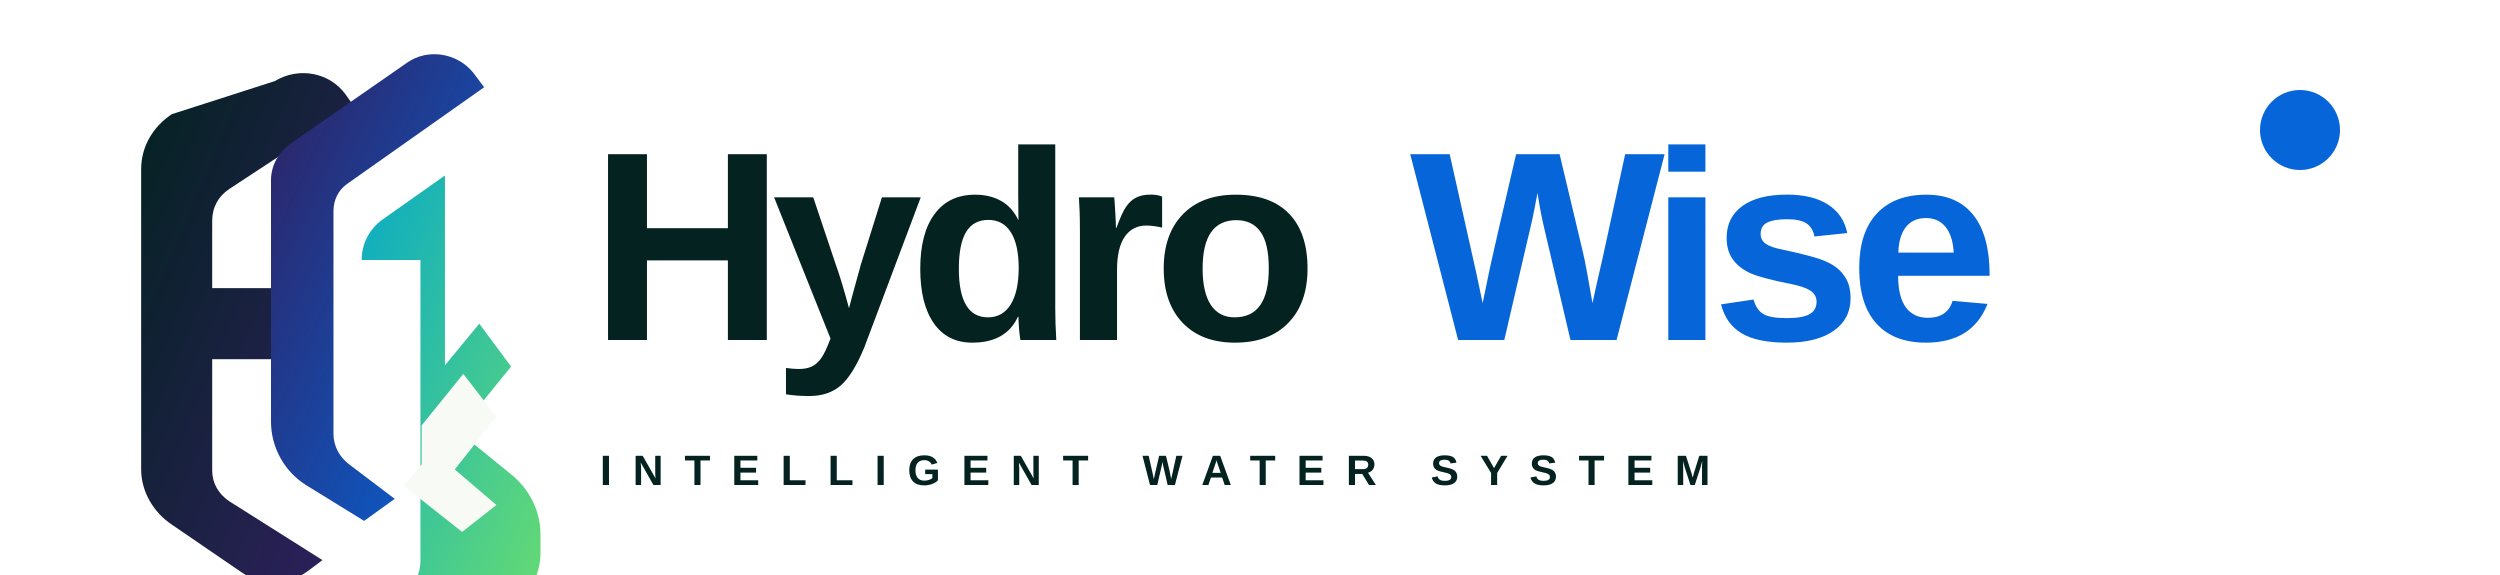
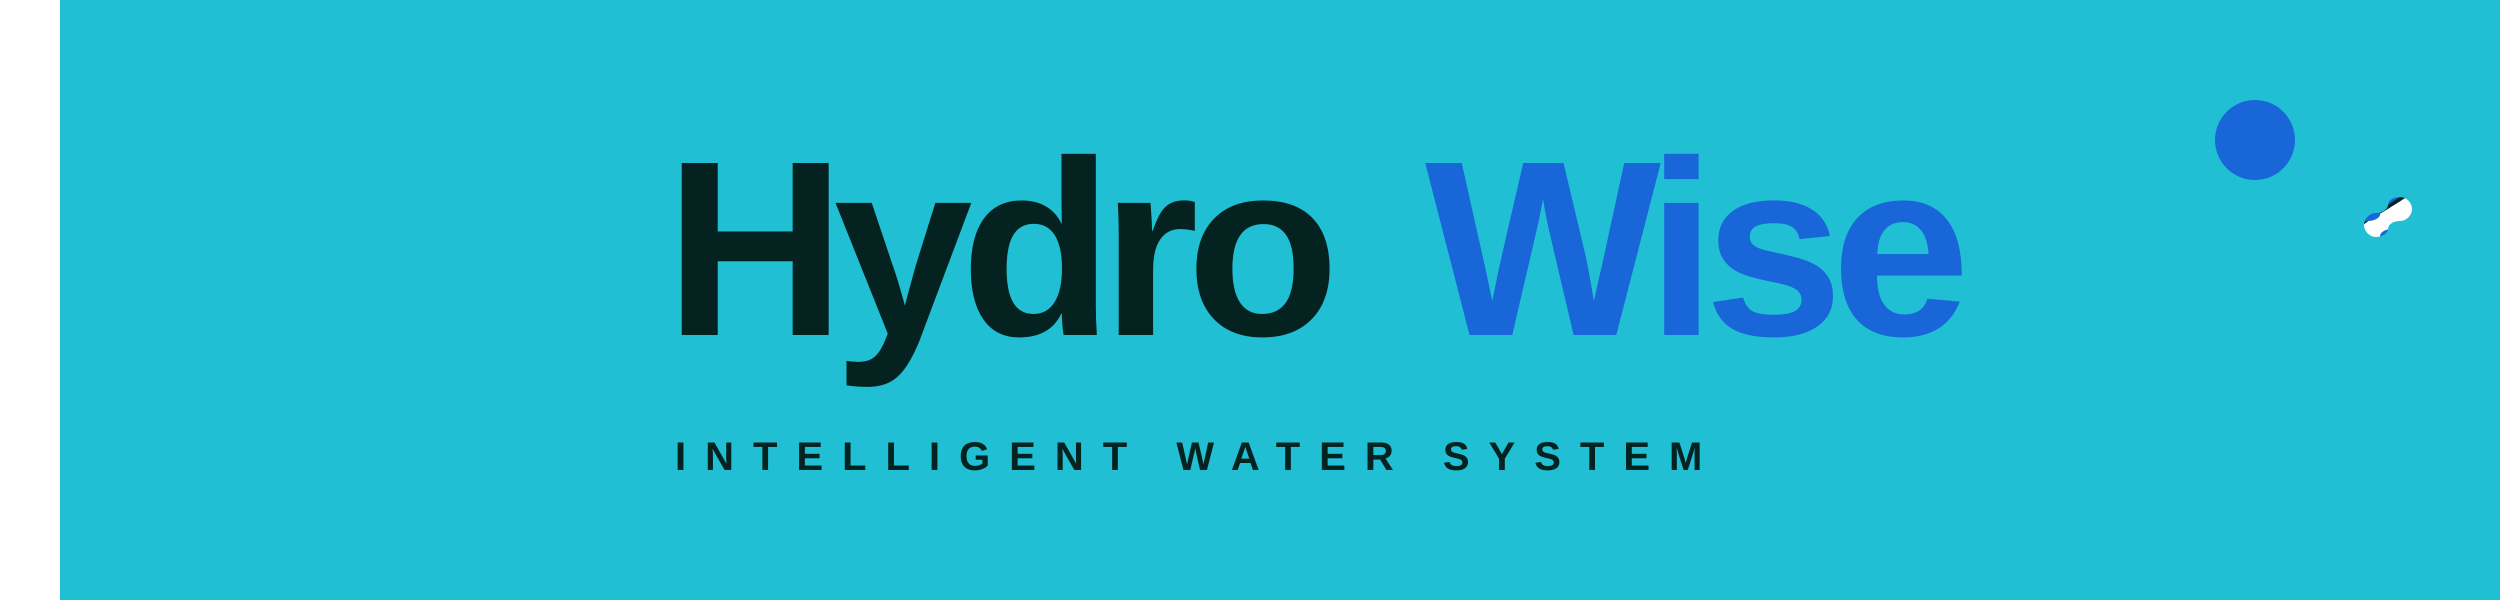
- <svg xmlns="http://www.w3.org/2000/svg" viewBox="0 0 500 115" role="img" aria-labelledby="title">
-   <defs>
-     <linearGradient id="navy" x1="0" y1="0" x2="1" y2="1">
-       <stop stop-color="#032220" />
-       <stop offset="1" stop-color="#302060" />
-     </linearGradient>
-     <linearGradient id="blue" x1="0" y1="0" x2="1" y2="1">
-       <stop stop-color="#302060" />
-       <stop offset="1" stop-color="#0665d9" />
-     </linearGradient>
-     <linearGradient id="cyan" x1="0" y1="0" x2="1" y2="1">
-       <stop stop-color="#06a9c7" />
-       <stop offset="1" stop-color="#6cde6e" />
-     </linearGradient>
-   </defs>
-   <g transform="translate(15 15) scale(.245)">
-     <path fill="url(#navy)" d="M54 77c0-19 10-35 25-45L163 5c20-12 45-7 58 11l7 10-102 67c-9 6-14 15-14 26v55h73v58h-73v91c0 10 5 19 14 25l76 48-12 9c-16 12-38 12-54 1l-57-39c-15-10-25-27-25-45V77Z" />
-     <path fill="url(#blue)" d="M160 86c0-12 6-23 16-30l95-66c17-12 41-8 54 8l9 12-112 79c-7 5-11 13-11 22v182c0 10 5 19 13 25l37 28-25 18-47-29c-18-11-29-31-29-52V86Z" />
-     <path fill="url(#cyan)" d="M234 151c0-13 6-25 17-33l51-36v155l28-34 26 35-43 53 43 35c15 12 24 30 24 49v15c0 19-10 36-26 46l-60 37c-15 9-33 9-48 0l-23-14 46-36c8-6 13-16 13-26V151Z" />
-     <path fill="#f8fbf5" d="m283 286 34-42 27 35-34 43 34 29-28 22-48-38 15-17Z" />
+ <svg xmlns="http://www.w3.org/2000/svg" viewBox="0 0 500 120" role="img" aria-labelledby="title">
+   <g transform="translate(12 13) scale(.16) translate(0 755) scale(1 -1)">
+     <path fill="#032220" d="M0 3775 l0 -3775 3350 0 3350 0 0 3775 0 3775 -3350 0 -3350 0 0 -3775z m3724 3285 c84 -23 231 -87 281 -124 17 -12 52 -35 78 -50 71 -41 64 -58 -58 -131 -55 -33 -127 -78 -160 -100 -33 -22 -69 -45 -80 -52 -11 -7 -54 -33 -95 -58 -41 -26 -115 -73 -165 -105 -49 -32 -126 -81 -170 -108 -44 -27 -174 -109 -290 -182 -115 -73 -254 -161 -308 -194 -54 -34 -126 -79 -161 -101 -268 -169 -482 -304 -516 -325 -22 -14 -116 -72 -208 -129 -182 -114 -268 -189 -305 -268 -22 -48 -22 -49 -22 -663 l0 -615 413 -3 c407 -2 414 -2 419 18 3 11 10 20 17 20 8 0 10 -72 7 -264 -2 -176 0 -270 8 -282 7 -14 9 7 4 79 -6 94 -5 97 15 97 20 0 21 -6 24 -97 3 -84 6 -98 20 -101 13 -2 16 1 12 12 -12 32 7 163 26 182 37 37 49 44 75 44 22 0 25 -4 25 -34 0 -19 -4 -38 -10 -41 -5 -3 -10 -32 -10 -65 0 -62 7 -70 56 -70 21 0 24 4 24 40 0 40 0 40 40 40 36 0 40 3 40 25 0 22 4 25 43 27 42 1 42 1 0 5 -38 4 -43 7 -43 29 0 22 4 24 50 24 38 0 50 -4 50 -15 0 -10 11 -15 35 -15 34 0 35 -1 36 -42 1 -41 1 -42 11 -15 20 54 47 29 49 -46 1 -23 4 -33 6 -22 3 11 9 22 13 25 12 7 27 264 29 498 1 61 4 82 14 82 18 0 25 -199 27 -807 1 -473 1 -473 31 -545 45 -109 70 -147 159 -235 67 -67 374 -295 469 -348 25 -14 105 -68 111 -76 3 -3 25 -19 50 -36 25 -17 78 -61 117 -98 220 -203 301 -427 263 -725 -20 -151 -98 -344 -204 -500 -103 -152 -181 -215 -339 -277 -87 -34 -99 -36 -239 -41 -179 -5 -262 10 -393 73 -114 55 -235 134 -235 155 0 9 15 24 33 35 174 101 379 310 459 470 70 139 82 289 33 410 -60 150 -162 245 -540 506 -314 216 -388 296 -444 484 -19 64 -21 99 -23 440 l-3 370 -418 3 -418 2 3 -457 c3 -458 3 -458 31 -513 15 -30 44 -74 65 -97 22 -25 253 -185 594 -412 481 -320 564 -379 607 -430 110 -133 105 -274 -17 -427 -42 -53 -201 -180 -238 -190 -15 -4 -94 44 -295 178 -151 101 -367 245 -481 320 -376 248 -882 591 -927 627 -74 60 -160 171 -206 266 -86 176 -80 51 -80 1630 0 1337 1 1403 19 1475 37 149 101 263 217 384 82 87 83 88 559 386 107 67 211 132 230 145 19 12 170 107 335 209 165 103 361 226 435 273 74 47 180 113 235 148 55 34 158 99 229 143 165 104 259 140 456 176 14 2 95 3 180 1 120 -2 173 -8 234 -25z m-664 -2900 c0 -91 -3 -110 -15 -110 -12 0 -15 19 -15 110 0 91 3 110 15 110 12 0 15 -19 15 -110z m603 -1367 c3 -5 8 -23 12 -40 5 -26 3 -33 -8 -33 -13 0 -37 47 -37 71 0 11 27 12 33 2z m67 -148 c0 -8 6 -15 13 -15 18 0 67 -48 67 -65 0 -8 -7 -15 -15 -15 -19 0 -65 47 -65 66 0 8 -7 14 -15 14 -8 0 -15 7 -15 15 0 8 7 15 15 15 8 0 15 -7 15 -15z m120 -105 c0 -5 7 -10 15 -10 8 0 15 -7 15 -15 0 -8 -7 -15 -15 -15 -8 0 -15 5 -15 10 0 6 -7 10 -15 10 -8 0 -15 7 -15 15 0 8 7 15 15 15 8 0 15 -4 15 -10z m956 -24 c17 -17 18 -36 3 -36 -14 0 -39 25 -39 39 0 15 19 14 36 -3z m-852 -42 c17 -7 22 -34 7 -34 -21 0 -41 13 -41 26 0 15 10 17 34 8z m736 -19 c0 -8 -4 -15 -9 -15 -5 0 -11 -9 -14 -21 -3 -11 -15 -23 -26 -26 -12 -3 -21 -12 -21 -19 0 -8 -7 -14 -15 -14 -8 0 -15 7 -15 15 0 8 5 15 10 15 6 0 10 8 10 17 0 20 46 63 67 63 7 0 13 -7 13 -15z m-680 -25 c0 -5 7 -10 15 -10 8 0 15 -7 15 -15 0 -8 -7 -15 -15 -15 -8 0 -15 5 -15 10 0 6 -7 10 -15 10 -8 0 -15 7 -15 15 0 8 7 15 15 15 8 0 15 -4 15 -10z m243 -147 c9 -9 17 -22 17 -30 0 -7 -8 -13 -17 -13 -21 1 -73 44 -73 61 0 15 49 3 73 -18z m297 14 c0 -17 -79 -107 -95 -107 -7 0 -15 -9 -18 -20 -7 -28 -49 -26 -97 6 -39 26 -53 54 -26 54 7 0 25 -9 39 -20 29 -23 87 -27 87 -6 0 8 13 25 29 38 16 14 34 34 40 46 13 24 41 30 41 9z m1560 -127 c0 -11 -7 -20 -15 -20 -8 0 -15 9 -15 20 0 11 7 20 15 20 8 0 15 -9 15 -20z m-60 -121 c0 -7 -11 -22 -25 -35 -14 -13 -25 -28 -25 -34 0 -6 -7 -13 -15 -16 -8 -4 -15 -10 -15 -15 0 -24 -139 -149 -166 -149 -24 0 -16 24 17 50 58 48 164 156 178 183 14 27 51 38 51 16z m-280 -262 c0 -19 -21 -37 -42 -37 -23 0 -23 26 0 39 24 14 42 13 42 -2z m-70 -51 c0 -14 -41 -46 -60 -46 -17 0 -11 38 8 49 25 15 52 13 52 -3z m-92 -62 c-2 -8 -16 -23 -33 -32 -16 -9 -31 -20 -33 -24 -2 -5 -10 -8 -18 -8 -8 0 -14 -4 -14 -10 0 -5 -7 -10 -15 -10 -8 0 -15 7 -15 15 0 8 7 15 15 15 8 0 15 5 15 10 0 6 4 10 9 10 6 0 22 11 37 25 30 28 57 33 52 9z m-148 -99 c0 -8 -7 -15 -15 -15 -8 0 -15 7 -15 15 0 8 7 15 15 15 8 0 15 -7 15 -15z m-40 -30 c0 -16 -27 -32 -37 -22 -3 4 -3 13 0 22 8 20 37 20 37 0z m-80 -50 c0 -8 -6 -15 -13 -15 -7 0 -18 -9 -25 -20 -17 -28 -44 -26 -40 3 2 14 11 23 26 25 12 2 22 8 22 13 0 5 7 9 15 9 8 0 15 -7 15 -15z m-90 -67 c0 -13 -70 -58 -89 -58 -25 0 -8 31 27 49 43 23 62 26 62 9z m-140 -93 c0 -8 -7 -15 -15 -15 -8 0 -15 7 -15 15 0 8 7 15 15 15 8 0 15 -7 15 -15z m-51 -37 c0 -13 -93 -78 -110 -78 -19 0 -8 41 14 51 12 5 33 16 47 24 31 18 50 19 49 3z m-131 -21 c2 -12 -3 -17 -17 -17 -15 0 -21 6 -21 21 0 25 33 22 38 -4z m-43 -37 c0 -14 5 -28 10 -32 13 -10 -7 -42 -29 -46 -13 -3 -16 6 -16 53 0 48 3 56 18 53 11 -2 17 -12 17 -28z" />
+     <path fill="#032220" d="M700 3860 c0 -28 2 -30 40 -30 38 0 40 2 40 30 0 28 -2 30 -40 30 -38 0 -40 -2 -40 -30z" />
+     <path fill="#032220" d="M1570 3780 c0 -5 5 -10 10 -10 6 0 10 5 10 10 0 6 -4 10 -10 10 -5 0 -10 -4 -10 -10z" />
+     <path fill="#032220" d="M1583 3723 c9 -2 25 -2 35 0 9 3 1 5 -18 5 -19 0 -27 -2 -17 -5z" />
+     <path fill="#032220" d="M690 3470 c0 -95 -1 -101 -22 -110 -15 -6 -18 -9 -7 -9 21 -1 32 -94 23 -192 -7 -68 -7 -69 -35 -69 -29 0 -29 0 -29 -70 0 -68 1 -70 25 -70 23 0 25 -4 25 -45 0 -25 -4 -45 -10 -45 -6 0 -10 -48 -10 -124 0 -90 -3 -126 -12 -129 -10 -4 -10 -6 0 -6 15 -1 18 -171 2 -171 -5 0 -10 -18 -10 -40 0 -23 5 -40 11 -40 7 0 20 -10 30 -22 15 -16 18 -30 13 -57 -4 -20 -11 -39 -17 -42 -5 -4 3 -14 20 -22 16 -9 34 -27 41 -41 6 -14 19 -26 28 -26 20 0 43 -28 44 -52 0 -11 8 -18 19 -18 24 0 31 -20 24 -65 -4 -26 -2 -40 8 -46 20 -13 29 -11 29 6 0 8 7 15 15 15 8 0 15 -7 15 -15 0 -8 5 -15 10 -15 6 0 10 -7 10 -15 0 -8 -7 -15 -15 -15 -8 0 -15 -5 -15 -11 0 -8 17 -10 54 -6 54 5 54 5 54 -28 0 -41 10 -75 23 -75 5 0 9 5 9 10 0 6 7 10 15 10 10 0 15 -10 15 -29 0 -32 15 -47 43 -43 9 2 24 -4 33 -12 20 -20 44 -21 44 -1 0 10 10 15 30 15 28 0 30 -2 30 -40 0 -37 2 -39 36 -46 27 -5 38 -13 46 -34 7 -22 17 -29 49 -34 28 -4 39 -11 39 -24 0 -10 3 -13 8 -6 4 6 15 13 25 17 14 5 17 19 17 87 0 64 3 80 15 80 11 0 15 11 15 39 0 22 4 41 9 43 4 2 12 33 15 71 7 57 5 67 -8 67 -12 0 -16 10 -16 40 0 38 -2 40 -30 40 -20 0 -30 5 -30 15 0 8 5 15 11 15 7 0 27 16 46 35 19 19 37 35 42 35 10 0 31 67 23 74 -9 10 -42 7 -42 -4 0 -5 -11 -10 -25 -10 -36 0 -33 30 3 31 16 1 20 3 10 6 -10 2 -18 11 -18 19 0 8 -5 14 -11 14 -7 0 -8 11 -4 30 7 30 6 30 -39 30 -42 0 -46 2 -46 25 0 22 4 25 35 25 34 0 35 1 35 40 0 36 3 40 25 40 21 0 25 5 25 30 0 20 -5 30 -15 30 -12 0 -15 17 -15 95 0 78 3 95 15 95 10 0 15 10 15 30 0 20 -5 30 -15 30 -12 0 -15 13 -15 60 0 47 3 60 15 60 8 0 15 7 15 15 0 8 -7 15 -15 15 -8 0 -15 7 -15 15 0 8 7 15 15 15 8 0 15 9 15 20 0 11 -7 20 -15 20 -12 0 -15 14 -15 70 0 70 0 70 -35 70 -35 0 -35 0 -35 -55 0 -42 3 -55 15 -55 11 0 15 -12 15 -50 0 -38 -4 -50 -15 -50 -11 0 -15 -11 -15 -40 0 -40 0 -40 -40 -40 -40 0 -40 0 -40 -120 l0 -120 -90 0 c-104 0 -95 -15 -90 147 2 92 2 92 -76 95 -79 3 -79 3 -82 91 -3 87 -3 87 88 87 90 0 90 0 90 -80 0 -80 0 -80 70 -80 70 0 70 0 70 150 0 127 -2 150 -15 150 -11 0 -15 11 -15 40 0 40 0 40 -120 40 -120 0 -120 0 -120 -40 0 -40 0 -40 -40 -40 -40 0 -40 0 -40 50 0 38 4 50 15 50 11 0 15 11 15 40 0 40 0 40 40 40 38 0 40 2 40 30 0 30 0 30 -80 30 -64 0 -80 3 -80 15 0 10 -10 15 -30 15 -29 0 -30 -2 -30 -45 0 -45 0 -45 40 -45 40 0 40 0 40 -50 0 -47 -2 -50 -25 -50 -22 0 -25 -4 -25 -40 0 -38 -2 -40 -30 -40 -28 0 -30 2 -30 40 0 22 -4 40 -10 40 -6 0 -10 47 -10 120 0 120 0 120 -40 120 -40 0 -40 0 -40 40 0 29 -4 40 -15 40 -12 0 -15 -18 -15 -100z m160 -410 c0 -38 -4 -50 -15 -50 -11 0 -15 12 -15 50 0 38 4 50 15 50 11 0 15 -12 15 -50z m530 -480 c0 -43 -3 -50 -20 -50 -17 0 -20 7 -20 50 0 43 3 50 20 50 17 0 20 -7 20 -50z m-70 -855 c0 -8 -7 -15 -15 -15 -8 0 -15 7 -15 15 0 8 7 15 15 15 8 0 15 -7 15 -15z" />
+     <path fill="#032220" d="M1810 3451 c0 -6 -19 -12 -42 -14 -43 -4 -43 -4 0 -5 41 -2 42 -3 42 -37 0 -32 2 -35 30 -35 29 0 30 1 30 50 0 49 -1 50 -30 50 -16 0 -30 -4 -30 -9z" />
+     <path fill="#032220" d="M1170 3380 c0 -27 3 -30 30 -30 27 0 30 3 30 30 0 27 -3 30 -30 30 -27 0 -30 -3 -30 -30z" />
+     <path fill="#032220" d="M1900 3387 c0 -13 3 -26 6 -30 12 -12 34 6 34 29 0 17 -6 24 -20 24 -14 0 -20 -7 -20 -23z" />
+     <path fill="#032220" d="M632 3220 c0 -19 2 -27 5 -17 2 9 2 25 0 35 -3 9 -5 1 -5 -18z" />
+     <path fill="#032220" d="M1624 2035 c-4 -9 -4 -18 -1 -21 10 -10 48 7 44 19 -6 19 -36 20 -43 2z" />
+     <path fill="#032220" d="M1610 1940 c0 -25 4 -30 25 -30 31 0 35 34 6 50 -28 15 -31 13 -31 -20z" />
+     <path fill="#032220" d="M1500 1620 c0 -30 13 -40 25 -20 8 13 -4 50 -16 50 -5 0 -9 -13 -9 -30z" />
+     <path fill="#1866d8" d="M0 3775 l0 -3775 3350 0 3350 0 0 3775 0 3775 -3350 0 -3350 0 0 -3775z m3350 3300 c0 -8 -9 -15 -20 -15 -11 0 -20 7 -20 15 0 8 9 15 20 15 11 0 20 -7 20 -15z m-70 -10 c0 -8 -7 -15 -15 -15 -8 0 -15 7 -15 15 0 8 7 15 15 15 8 0 15 -7 15 -15z m-50 -10 c0 -8 -7 -15 -15 -15 -8 0 -15 7 -15 15 0 8 7 15 15 15 8 0 15 -7 15 -15z m-130 -40 c0 -8 -7 -15 -15 -15 -8 0 -15 7 -15 15 0 8 7 15 15 15 8 0 15 -7 15 -15z m760 -10 c0 -8 -7 -15 -15 -15 -8 0 -15 7 -15 15 0 8 7 15 15 15 8 0 15 -7 15 -15z m70 -25 c0 -5 7 -10 15 -10 8 0 15 -7 15 -15 0 -8 -7 -15 -15 -15 -8 0 -15 5 -15 10 0 6 -7 10 -15 10 -8 0 -15 7 -15 15 0 8 7 15 15 15 8 0 15 -4 15 -10z m-980 -35 c0 -8 -7 -15 -15 -15 -8 0 -15 7 -15 15 0 8 7 15 15 15 8 0 15 -7 15 -15z m1094 -31 c17 -7 22 -34 7 -34 -21 0 -41 13 -41 26 0 15 10 17 34 8z m66 -49 c0 -8 -7 -15 -15 -15 -8 0 -15 7 -15 15 0 8 7 15 15 15 8 0 15 -7 15 -15z m-1380 -60 c0 -8 -7 -15 -15 -15 -8 0 -15 7 -15 15 0 8 7 15 15 15 8 0 15 -7 15 -15z m1220 -89 c0 -13 -20 -26 -41 -26 -14 0 -11 28 4 33 23 10 37 7 37 -7z m-1490 -81 c0 -8 -7 -15 -15 -15 -8 0 -15 7 -15 15 0 8 7 15 15 15 8 0 15 -7 15 -15z m1330 -20 c0 -8 -7 -15 -15 -15 -8 0 -15 7 -15 15 0 8 7 15 15 15 8 0 15 -7 15 -15z m-60 -40 c0 -8 -7 -15 -15 -15 -8 0 -15 7 -15 15 0 8 7 15 15 15 8 0 15 -7 15 -15z m-100 -60 c0 -8 -7 -15 -15 -15 -8 0 -15 7 -15 15 0 8 7 15 15 15 8 0 15 -7 15 -15z m-60 -40 c0 -8 -7 -15 -15 -15 -8 0 -15 7 -15 15 0 8 7 15 15 15 8 0 15 -7 15 -15z m-270 -170 c0 -8 -7 -15 -15 -15 -8 0 -15 7 -15 15 0 8 7 15 15 15 8 0 15 -7 15 -15z m-190 -120 c0 -8 -7 -15 -15 -15 -8 0 -15 7 -15 15 0 8 7 15 15 15 8 0 15 -7 15 -15z m-190 -120 c0 -8 -7 -15 -15 -15 -8 0 -15 7 -15 15 0 8 7 15 15 15 8 0 15 -7 15 -15z m-320 -200 c0 -8 -7 -15 -15 -15 -8 0 -15 7 -15 15 0 8 7 15 15 15 8 0 15 -7 15 -15z m1050 -146 c0 -16 -26 -39 -44 -39 -9 0 -16 7 -16 15 0 8 7 15 15 15 8 0 15 5 15 10 0 6 7 10 15 10 8 0 15 -5 15 -11z m-180 -115 c0 -8 -13 -20 -29 -25 -21 -8 -31 -18 -33 -36 -4 -33 -35 -54 -48 -34 -7 13 -13 13 -42 -1 -18 -9 -49 -23 -68 -31 -34 -16 -34 -16 -5 -22 50 -11 55 -14 55 -30 0 -9 -9 -15 -25 -15 -17 0 -29 -9 -40 -30 -21 -41 -20 -70 5 -70 13 0 20 7 20 20 0 13 7 20 20 20 13 0 20 -7 20 -20 0 -17 7 -20 40 -20 22 0 49 6 60 13 15 9 23 9 28 1 4 -6 21 -18 38 -27 17 -9 36 -23 43 -31 19 -22 29 -20 33 7 2 16 10 22 28 22 15 0 26 7 28 18 3 12 13 17 37 17 19 0 37 5 40 10 9 15 35 12 35 -4 0 -7 -12 -22 -26 -32 -15 -10 -38 -28 -53 -40 -14 -12 -38 -27 -52 -35 -15 -8 -60 -38 -100 -67 -267 -190 -376 -329 -399 -506 -5 -39 -10 -263 -10 -498 0 -279 -3 -428 -10 -428 -5 0 -10 -16 -10 -35 0 -19 5 -35 10 -35 6 0 10 -20 10 -45 0 -37 -3 -45 -18 -45 -16 0 -18 -12 -20 -117 -1 -71 -6 -119 -12 -121 -5 -2 -10 -21 -10 -43 0 -58 -26 -52 -34 9 -22 144 -23 149 -25 111 -3 -96 -14 -159 -27 -159 -10 0 -14 16 -14 59 0 32 -3 86 -6 120 -6 56 -9 61 -30 61 -15 0 -24 -6 -24 -15 0 -11 -11 -15 -40 -15 -36 0 -40 -2 -40 -25 0 -22 -4 -25 -40 -25 -40 0 -40 0 -40 -40 0 -40 0 -40 -44 -40 -74 0 -76 3 -76 86 0 41 5 83 12 94 7 10 9 22 6 26 -7 6 -22 -5 -57 -39 -21 -21 -34 -103 -24 -159 6 -38 6 -38 -45 -38 -84 0 -82 -6 -82 281 0 215 -2 249 -15 249 -8 0 -15 7 -15 15 0 8 4 15 10 15 6 0 10 172 12 453 3 452 3 452 30 524 34 93 82 164 155 233 102 96 107 99 463 307 103 61 111 66 142 86 14 9 33 17 41 17 8 0 17 6 20 13 3 6 36 28 73 47 38 19 71 38 74 41 10 12 65 38 83 39 9 0 17 -7 17 -16z m-132 -136 c-4 -29 -38 -38 -38 -10 0 22 8 32 27 32 9 0 13 -8 11 -22z m532 -23 c0 -8 -7 -15 -15 -15 -8 0 -15 -7 -15 -15 0 -8 -9 -15 -20 -15 -11 0 -20 7 -20 15 0 8 9 15 20 15 11 0 20 7 20 15 0 8 7 15 15 15 8 0 15 -7 15 -15z m-80 -60 c0 -8 -7 -15 -15 -15 -8 0 -15 -4 -15 -10 0 -5 -9 -10 -20 -10 -11 0 -20 7 -20 15 0 8 9 15 20 15 11 0 20 5 20 10 0 6 7 10 15 10 8 0 15 -7 15 -15z m-1350 -2150 c0 -30 -4 -55 -10 -55 -5 0 -10 -9 -10 -20 0 -20 -16 -26 -36 -12 -6 4 -14 33 -17 65 -5 55 -5 57 19 57 13 0 24 5 24 10 0 6 7 10 15 10 12 0 15 -13 15 -55z m580 -95 c0 -11 -7 -20 -15 -20 -8 0 -15 9 -15 20 0 11 7 20 15 20 8 0 15 -9 15 -20z m-620 -50 c0 -16 5 -30 10 -30 6 0 10 -11 10 -25 0 -14 -4 -25 -10 -25 -6 0 -10 -82 -10 -225 0 -143 4 -225 10 -225 13 0 13 -27 0 -32 -13 -4 22 -122 53 -183 21 -43 67 -108 80 -113 4 -2 7 -10 7 -18 0 -8 6 -14 14 -14 8 0 17 -9 21 -19 3 -11 14 -22 23 -25 9 -3 37 -24 61 -46 24 -22 46 -40 48 -40 12 0 353 -242 353 -251 0 -5 5 -9 12 -9 27 0 208 -154 208 -177 0 -7 6 -13 13 -13 29 -1 127 -181 127 -234 0 -33 -26 -14 -37 27 -7 23 -28 67 -47 97 -20 30 -41 67 -48 83 -7 15 -17 27 -23 27 -6 0 -24 14 -41 31 -16 17 -59 53 -96 81 -38 27 -68 54 -68 59 0 5 -4 9 -10 9 -12 0 -341 227 -356 246 -6 8 -15 14 -19 14 -10 0 -93 67 -117 94 -10 10 -18 25 -18 33 0 7 -5 13 -12 13 -35 0 -110 125 -147 244 -19 63 -21 91 -21 372 0 264 2 304 15 304 10 0 15 -10 15 -30z m1250 -240 c0 -11 -7 -20 -15 -20 -8 0 -15 9 -15 20 0 11 7 20 15 20 8 0 15 -9 15 -20z m-568 -107 c7 -75 59 -197 109 -258 21 -26 39 -53 39 -61 0 -8 4 -14 10 -14 10 0 27 -12 89 -66 39 -34 215 -158 354 -249 48 -32 87 -62 87 -67 0 -4 6 -8 13 -8 7 0 22 -8 33 -18 10 -10 26 -21 35 -24 56 -21 268 -222 299 -283 8 -17 21 -37 29 -45 55 -57 127 -320 88 -320 -9 0 -17 24 -24 71 -12 75 -78 228 -123 282 -52 64 -197 204 -245 237 -53 37 -67 46 -94 70 -9 8 -33 24 -53 35 -21 11 -119 77 -220 147 -183 128 -278 205 -278 227 0 6 -7 11 -15 11 -8 0 -15 4 -15 9 0 5 -9 7 -20 4 -15 -4 -20 1 -25 23 -4 16 -17 49 -30 74 -49 96 -75 173 -75 227 0 38 4 53 14 53 9 0 15 -18 18 -57z m614 16 c-3 -17 -6 -38 -6 -45 0 -27 -28 -14 -35 16 -7 31 9 59 34 60 10 0 12 -8 7 -31z m34 -104 c0 -8 -7 -15 -15 -15 -8 0 -15 7 -15 15 0 8 7 15 15 15 8 0 15 -7 15 -15z m80 -55 c0 -11 -7 -20 -15 -20 -8 0 -15 9 -15 20 0 11 7 20 15 20 8 0 15 -9 15 -20z m54 -56 c9 -3 16 -13 16 -21 0 -21 -44 -12 -48 10 -4 18 6 21 32 11z m862 -9 c20 -19 9 -55 -17 -55 -10 0 -19 6 -19 13 0 6 -3 22 -6 35 -7 26 18 31 42 7z m84 -30 c0 -8 -7 -15 -15 -15 -8 0 -15 7 -15 15 0 8 7 15 15 15 8 0 15 -7 15 -15z m-872 -11 c22 -15 30 -44 12 -44 -24 0 -60 25 -60 42 0 22 18 23 48 2z m117 -53 c4 -13 12 -17 30 -13 18 3 25 0 25 -12 0 -9 5 -16 10 -16 6 0 10 -8 10 -17 0 -10 18 -29 40 -43 39 -24 53 -50 26 -50 -17 0 -127 65 -141 84 -6 7 -21 17 -35 21 -49 16 -71 61 -25 53 14 -3 25 -1 25 3 0 17 29 9 35 -10z m625 5 c0 -13 -20 -26 -41 -26 -14 0 -11 28 4 33 23 10 37 7 37 -7z m201 -13 c1 -10 0 -97 -1 -193 -2 -189 4 -250 26 -250 10 0 14 -15 14 -59 0 -84 11 -181 21 -181 5 0 9 72 9 160 0 153 1 160 20 160 19 0 20 -7 21 -167 1 -93 3 -160 6 -150 4 14 17 17 84 17 72 0 79 -2 79 -20 0 -16 -7 -20 -35 -20 -32 0 -35 -2 -35 -30 0 -30 0 -30 85 -30 85 0 85 0 85 40 0 38 2 40 29 40 16 0 31 4 33 10 2 5 40 12 86 16 72 6 82 5 82 -10 0 -9 4 -16 9 -16 5 0 11 -13 15 -30 7 -36 19 -38 52 -5 20 20 23 31 18 63 -5 34 -2 42 26 71 25 25 40 31 64 29 23 -2 32 -8 34 -25 4 -26 20 -30 28 -8 7 18 44 20 44 3 0 -9 3 -9 9 1 6 9 5 24 0 39 -13 33 -2 62 22 62 11 0 19 7 19 16 0 23 38 54 67 54 16 0 23 -6 23 -19 0 -10 9 -21 20 -24 24 -6 29 -57 5 -57 -8 0 -15 -4 -15 -10 0 -5 -7 -10 -16 -10 -9 0 -18 -8 -21 -19 -2 -10 -17 -25 -31 -32 -31 -16 -52 -34 -52 -45 0 -11 -33 -33 -51 -34 -8 0 -25 -9 -38 -21 -14 -14 -31 -19 -47 -16 -19 3 -24 0 -24 -17 -1 -15 -23 -36 -78 -73 -43 -29 -81 -53 -86 -53 -4 0 -31 -20 -59 -44 -29 -24 -73 -53 -98 -65 -26 -11 -49 -27 -52 -35 -3 -8 -29 -27 -57 -41 -27 -14 -50 -29 -50 -33 0 -5 -18 -18 -40 -31 -22 -12 -40 -26 -40 -31 0 -4 -17 -15 -37 -24 -60 -27 -81 -41 -103 -69 -17 -21 -30 -27 -60 -27 -39 0 -39 0 -40 600 0 330 -3 613 -6 630 -6 26 -4 30 15 30 13 0 21 -7 22 -17z m-341 -129 c0 -23 -14 -44 -59 -91 -43 -46 -60 -53 -62 -25 -1 15 -2 15 -6 -2 -4 -14 -11 -17 -36 -12 -17 4 -34 10 -37 15 -3 5 -19 13 -35 17 -31 8 -85 59 -85 82 0 19 60 6 80 -16 8 -9 27 -23 42 -31 23 -12 29 -12 42 1 8 9 31 19 51 22 19 4 35 11 35 16 0 6 9 10 20 10 11 0 20 7 20 15 0 8 7 15 15 15 8 0 15 -7 15 -16z m1518 -173 c25 -22 27 -38 8 -63 -19 -26 -36 -22 -36 7 0 15 -6 25 -14 25 -19 0 -29 17 -22 35 7 20 36 18 64 -4z m-59 -88 c15 -54 14 -63 -10 -63 -16 0 -20 5 -16 20 3 13 -1 21 -14 25 -20 7 -23 14 -13 39 12 31 42 18 53 -21z m-259 -153 c0 -11 -7 -20 -15 -20 -8 0 -15 9 -15 20 0 11 7 20 15 20 8 0 15 -9 15 -20z m-3060 -425 c0 -8 -7 -15 -15 -15 -8 0 -15 7 -15 15 0 8 7 15 15 15 8 0 15 -7 15 -15z m90 -60 c0 -8 -7 -15 -15 -15 -8 0 -15 7 -15 15 0 8 7 15 15 15 8 0 15 -7 15 -15z m670 -120 c0 -51 -3 -65 -15 -65 -12 0 -15 14 -15 65 0 51 3 65 15 65 12 0 15 -14 15 -65z m-582 31 c3 -13 -1 -17 -14 -14 -11 2 -20 11 -22 22 -3 13 1 17 14 14 11 -2 20 -11 22 -22z m1432 -56 c0 -47 -3 -60 -15 -60 -12 0 -15 13 -15 60 0 47 3 60 15 60 12 0 15 -13 15 -60z m-860 -72 c0 -30 -13 -58 -27 -58 -11 0 -14 6 -9 23 3 12 6 28 6 35 0 6 7 12 15 12 8 0 15 -6 15 -12z m847 -60 c-11 -131 -94 -338 -203 -505 -53 -83 -129 -173 -145 -173 -4 0 -20 -11 -35 -25 -15 -14 -38 -28 -51 -31 -13 -4 -23 -9 -23 -13 0 -7 -24 -18 -108 -50 -61 -24 -82 -26 -82 -8 0 6 42 28 93 47 50 19 100 41 110 50 9 9 29 23 44 31 132 69 350 469 370 677 4 46 10 62 21 62 12 0 14 -11 9 -62z m-867 -22 c0 -22 -77 -170 -105 -200 -14 -15 -25 -31 -25 -36 0 -15 -132 -150 -147 -150 -27 0 -11 29 42 78 30 28 55 55 55 61 0 5 8 16 18 23 9 7 24 24 32 38 71 123 100 176 100 187 0 7 7 13 15 13 8 0 15 -6 15 -14z m-310 -406 c0 -12 -32 -50 -41 -50 -4 0 -21 -13 -39 -30 -18 -16 -36 -30 -41 -30 -5 0 -18 -9 -29 -20 -11 -11 -27 -20 -35 -20 -8 0 -15 -4 -15 -9 0 -21 13 -41 26 -41 8 0 14 -4 14 -10 0 -5 6 -10 14 -10 8 0 16 -3 18 -8 8 -18 238 -122 296 -134 38 -7 62 -17 62 -25 0 -36 -186 19 -305 91 -27 17 -51 34 -53 38 -2 4 -10 8 -18 8 -8 0 -14 5 -14 10 0 6 -7 10 -15 10 -8 0 -15 4 -15 9 0 5 -9 11 -20 14 -25 6 -29 67 -5 67 8 0 15 4 15 8 0 5 12 15 27 23 15 8 40 26 57 42 17 15 35 27 41 27 5 1 19 12 30 25 20 25 45 33 45 15z m520 -385 c0 -9 -9 -15 -25 -15 -16 0 -25 6 -25 15 0 9 9 15 25 15 16 0 25 -6 25 -15z m-70 -10 c0 -12 -18 -15 -105 -15 -87 0 -105 3 -105 15 0 12 18 15 105 15 87 0 105 -3 105 -15z" />
+     <path fill="#1866d8" d="M3153 5273 c9 -2 23 -2 30 0 6 3 -1 5 -18 5 -16 0 -22 -2 -12 -5z" />
+     <path fill="#1866d8" d="M3250 5244 c0 -16 9 -18 28 -5 10 6 9 10 -7 14 -14 3 -21 0 -21 -9z" />
+     <path fill="#1866d8" d="M2783 3513 c9 -2 25 -2 35 0 9 3 1 5 -18 5 -19 0 -27 -2 -17 -5z" />
+     <path fill="#1866d8" d="M4882 1940 c0 -19 2 -27 5 -17 2 9 2 25 0 35 -3 9 -5 1 -5 -18z" />
+     <path fill="#1866d8" d="M5853 1935 c-3 -9 -3 -18 0 -21 9 -9 27 6 27 22 0 19 -19 18 -27 -1z" />
+     <path fill="#1866d8" d="M5335 1700 c3 -10 1 -29 -5 -40 -11 -20 -9 -21 21 -18 36 3 53 28 20 28 -16 0 -21 6 -21 25 0 14 -5 25 -11 25 -6 0 -8 -8 -4 -20z" />
+     <path fill="#20bfd3" d="M0 3775 l0 -3775 3350 0 3350 0 0 3775 0 3775 -3350 0 -3350 0 0 -3775z m4635 2732 c73 -52 87 -80 93 -177 5 -91 -23 -184 -84 -276 -78 -117 -267 -287 -509 -456 -125 -87 -237 -163 -465 -317 -135 -90 -263 -179 -286 -198 -23 -18 -44 -33 -48 -33 -4 0 -20 -16 -37 -35 -17 -19 -37 -35 -45 -35 -8 0 -14 -6 -14 -12 0 -7 -17 -31 -38 -54 -20 -22 -48 -62 -62 -87 -22 -43 -50 -63 -50 -37 0 19 40 90 50 90 6 0 10 6 10 13 0 6 9 23 19 36 10 13 16 33 13 44 -4 17 -1 18 25 13 25 -6 31 -3 35 12 3 11 2 26 -3 33 -5 8 -9 20 -9 27 0 17 27 15 34 -3 5 -13 9 -13 27 -3 12 7 32 23 44 35 18 17 20 23 9 27 -8 3 -14 12 -14 21 0 8 -4 15 -10 15 -5 0 -10 7 -10 15 0 31 59 12 71 -22 3 -8 19 -3 49 17 43 28 45 32 42 69 -5 46 -29 61 -97 61 -36 0 -45 -4 -45 -17 -1 -23 -19 -47 -48 -62 -36 -19 -52 -7 -52 39 0 22 -4 40 -10 40 -5 0 -10 -9 -10 -20 0 -17 -7 -20 -45 -20 -41 0 -45 2 -45 25 0 23 4 25 40 25 40 0 40 0 40 49 0 34 -4 51 -15 55 -8 3 -15 1 -15 -4 0 -16 -28 -12 -32 4 -2 12 -8 11 -27 -5 -18 -14 -19 -19 -7 -19 17 0 22 -33 10 -64 -8 -21 -31 -20 -43 2 -7 12 -20 17 -46 16 -45 -2 -50 -7 -30 -27 8 -9 15 -23 15 -31 0 -12 10 -16 40 -16 33 0 40 -3 40 -20 0 -17 -7 -20 -49 -20 -46 0 -49 2 -54 30 -4 17 -13 30 -21 30 -8 0 -16 4 -18 10 -1 5 -42 -13 -90 -40 -48 -28 -92 -50 -98 -50 -5 0 -10 -4 -10 -9 0 -5 -9 -12 -19 -16 -20 -6 -47 -27 -139 -112 -57 -53 -82 -65 -82 -39 0 20 155 156 178 156 6 0 12 4 12 9 0 5 10 13 22 17 12 3 28 13 36 21 14 13 189 118 517 308 259 150 313 182 675 399 325 195 370 225 453 310 73 75 126 169 134 240 9 81 14 82 98 23z m706 -470 c41 -31 75 -54 217 -144 31 -20 86 -55 122 -78 36 -23 92 -59 124 -80 58 -36 174 -145 230 -215 40 -50 111 -203 133 -285 17 -66 18 -143 18 -1475 0 -1342 -1 -1408 -19 -1475 -20 -75 -80 -202 -129 -275 -37 -54 -126 -150 -140 -150 -5 0 -18 -11 -28 -24 -11 -14 -30 -28 -42 -32 -12 -4 -26 -12 -32 -19 -15 -19 -490 -335 -502 -335 -6 0 -13 -7 -17 -15 -3 -8 -12 -15 -20 -15 -8 0 -16 -4 -18 -8 -5 -12 -134 -102 -147 -102 -6 0 -11 -4 -11 -10 0 -5 -5 -10 -10 -10 -6 0 -20 -9 -32 -20 -12 -11 -34 -26 -50 -32 -15 -7 -28 -16 -28 -20 0 -5 -7 -8 -15 -8 -8 0 -15 7 -15 15 0 8 6 15 14 15 8 0 16 6 19 13 2 7 22 21 43 32 21 11 51 32 66 46 26 24 27 28 13 42 -16 16 -21 47 -7 47 4 0 17 3 28 6 17 4 23 0 28 -21 9 -37 21 -22 17 21 -2 30 0 35 16 32 11 -2 18 -12 17 -24 0 -19 3 -20 28 -10 15 6 28 14 28 19 0 4 10 12 23 17 17 7 18 9 5 9 -11 1 -18 9 -18 21 0 18 6 20 38 19 23 -2 51 5 70 16 38 23 41 34 7 27 -14 -2 -25 -8 -25 -13 0 -5 -7 -9 -15 -9 -10 0 -15 10 -15 29 0 27 3 29 36 28 21 -1 39 5 44 13 8 12 13 13 29 3 13 -8 22 -9 26 -3 3 6 13 10 21 10 15 0 84 41 84 51 0 3 -10 5 -22 5 -18 -1 -25 7 -33 32 -5 17 -13 32 -17 32 -4 0 -8 7 -8 15 0 10 -10 15 -31 15 -31 0 -31 0 -26 -47 2 -27 8 -57 12 -69 6 -19 2 -22 -46 -28 -44 -6 -57 -4 -80 13 -24 18 -43 21 -129 21 -100 0 -100 0 -100 50 0 46 -2 50 -24 50 -28 0 -36 -21 -36 -97 0 -38 -4 -53 -14 -53 -13 0 -26 48 -26 103 0 24 -4 27 -35 27 -31 0 -35 -3 -35 -25 0 -14 -6 -25 -13 -25 -16 0 -24 160 -27 490 0 113 -5 196 -10 198 -6 2 -10 12 -10 22 0 17 -62 101 -79 108 -8 3 -101 -86 -101 -97 0 -3 -51 -62 -113 -131 -81 -90 -120 -126 -139 -128 -26 -3 -118 50 -118 69 0 5 -9 9 -20 9 -11 0 -23 7 -26 15 -4 8 -11 15 -16 15 -6 0 -111 66 -234 147 -149 99 -224 154 -224 166 0 9 -6 17 -14 17 -19 0 -71 61 -100 118 -45 90 -46 105 -46 1052 0 899 0 899 23 963 28 78 81 152 145 205 43 36 80 61 301 208 41 27 86 57 100 66 49 33 91 52 98 44 5 -4 10 -478 13 -1053 l5 -1045 182 219 c101 121 192 228 204 239 15 13 36 18 76 18 63 0 58 5 234 -205 99 -117 137 -161 208 -239 41 -45 41 -45 41 20 1 36 1 690 1 1455 0 765 2 1398 5 1408 8 27 47 20 95 -16z m-2491 -842 c0 -8 -7 -15 -15 -15 -8 0 -15 7 -15 15 0 8 7 15 15 15 8 0 15 -7 15 -15z m460 -100 c0 -8 -7 -15 -15 -15 -8 0 -15 7 -15 15 0 8 7 15 15 15 8 0 15 -7 15 -15z m-100 -80 c0 -8 -7 -15 -15 -15 -8 0 -15 7 -15 15 0 8 7 15 15 15 8 0 15 -7 15 -15z m-700 -30 c0 -16 -27 -32 -37 -22 -3 4 -3 13 0 22 8 20 37 20 37 0z m-40 -60 c0 -8 -7 -15 -15 -15 -8 0 -15 7 -15 15 0 8 7 15 15 15 8 0 15 -7 15 -15z m-30 -53 c0 -4 -9 -33 -20 -65 -11 -31 -20 -63 -20 -72 0 -8 -7 -15 -15 -15 -18 0 -18 11 -4 65 17 66 31 95 45 95 8 0 14 -4 14 -8z m656 -143 c-3 -17 -6 -38 -6 -45 0 -8 -7 -14 -15 -14 -16 0 -18 12 -9 59 4 18 13 31 22 31 11 0 13 -7 8 -31z m-16 -1024 c0 -816 -2 -925 -15 -925 -13 0 -15 109 -15 925 0 816 2 925 15 925 13 0 15 -109 15 -925z m80 -1180 c0 -8 5 -15 10 -15 6 0 10 -7 10 -15 0 -8 -7 -15 -15 -15 -8 0 -15 7 -15 15 0 8 -4 15 -10 15 -5 0 -10 7 -10 15 0 8 7 15 15 15 8 0 15 -7 15 -15z m-730 -120 c0 -8 -7 -15 -15 -15 -8 0 -15 7 -15 15 0 8 7 15 15 15 8 0 15 -7 15 -15z m860 -30 c0 -8 -7 -15 -15 -15 -8 0 -15 7 -15 15 0 8 7 15 15 15 8 0 15 -7 15 -15z m-830 -40 c0 -8 -7 -15 -15 -15 -8 0 -15 7 -15 15 0 8 7 15 15 15 8 0 15 -7 15 -15z m910 -30 c0 -8 -7 -15 -15 -15 -8 0 -15 7 -15 15 0 8 7 15 15 15 8 0 15 -7 15 -15z m-792 -129 c3 -13 -1 -17 -14 -14 -11 2 -20 11 -22 22 -3 13 1 17 14 14 11 -2 20 -11 22 -22z m992 -11 c0 -8 -7 -15 -15 -15 -8 0 -15 7 -15 15 0 8 7 15 15 15 8 0 15 -7 15 -15z m-950 -30 c0 -8 -7 -15 -15 -15 -8 0 -15 7 -15 15 0 8 7 15 15 15 8 0 15 -7 15 -15z m1010 -10 c0 -8 -7 -15 -15 -15 -8 0 -15 7 -15 15 0 8 7 15 15 15 8 0 15 -7 15 -15z m60 -40 c0 -8 -7 -15 -15 -15 -8 0 -15 7 -15 15 0 8 7 15 15 15 8 0 15 -7 15 -15z m-980 -20 c0 -8 -7 -15 -15 -15 -8 0 -15 7 -15 15 0 8 7 15 15 15 8 0 15 -7 15 -15z m1080 -50 c0 -8 -7 -15 -15 -15 -8 0 -15 7 -15 15 0 8 7 15 15 15 8 0 15 -7 15 -15z m-970 -30 c0 -8 -7 -15 -15 -15 -8 0 -15 7 -15 15 0 8 7 15 15 15 8 0 15 -7 15 -15z m90 -60 c0 -8 -7 -15 -15 -15 -8 0 -15 7 -15 15 0 8 7 15 15 15 8 0 15 -7 15 -15z m1070 -50 c0 -8 -7 -15 -15 -15 -8 0 -15 7 -15 15 0 8 7 15 15 15 8 0 15 -7 15 -15z m890 -230 c0 -16 -6 -25 -15 -25 -9 0 -15 9 -15 25 0 16 6 25 15 25 9 0 15 -9 15 -25z m-1550 -50 c0 -8 -7 -15 -15 -15 -8 0 -15 7 -15 15 0 8 7 15 15 15 8 0 15 -7 15 -15z m1550 -160 c0 -140 -2 -165 -15 -165 -13 0 -15 25 -15 165 0 140 2 165 15 165 13 0 15 -25 15 -165z m-590 -50 c0 -8 -7 -15 -15 -15 -8 0 -15 7 -15 15 0 8 7 15 15 15 8 0 15 -7 15 -15z m590 -164 c0 -15 5 -18 21 -14 16 5 20 2 18 -12 -6 -29 -34 -41 -53 -22 -21 20 -21 67 -1 67 8 0 15 -9 15 -19z m-1440 -26 c0 -8 -7 -15 -15 -15 -8 0 -15 7 -15 15 0 8 7 15 15 15 8 0 15 -7 15 -15z m810 -240 c0 -8 -7 -15 -15 -15 -8 0 -15 7 -15 15 0 8 7 15 15 15 8 0 15 -7 15 -15z m-1300 -380 c0 -8 -7 -15 -15 -15 -8 0 -15 -4 -15 -10 0 -5 -7 -10 -15 -10 -8 0 -15 7 -15 15 0 8 7 15 15 15 8 0 15 5 15 10 0 6 7 10 15 10 8 0 15 -7 15 -15z m950 -150 c0 -8 -7 -15 -15 -15 -8 0 -15 7 -15 15 0 8 7 15 15 15 8 0 15 -7 15 -15z m-590 -110 c0 -8 -7 -15 -15 -15 -8 0 -15 7 -15 15 0 8 7 15 15 15 8 0 15 -7 15 -15z m330 0 c0 -8 -7 -15 -15 -15 -8 0 -15 7 -15 15 0 8 7 15 15 15 8 0 15 -7 15 -15z m-60 -10 c0 -8 -9 -15 -20 -15 -11 0 -20 7 -20 15 0 8 9 15 20 15 11 0 20 -7 20 -15z" />
+     <path fill="#20bfd3" d="M3270 5280 c19 -13 30 -13 30 0 0 6 -10 10 -22 10 -19 0 -20 -2 -8 -10z" />
+     <path fill="#20bfd3" d="M5810 1916 c0 -9 5 -16 10 -16 6 0 10 4 10 9 0 6 -4 13 -10 16 -5 3 -10 -1 -10 -9z" />
+     <path fill="#20bfd3" d="M5633 1830 c-26 -32 -30 -70 -9 -70 9 0 12 7 9 20 -4 15 0 20 16 20 11 0 21 6 21 14 0 8 5 16 12 18 14 5 1 28 -15 27 -7 0 -22 -13 -34 -29z" />
+     <path fill="#20bfd3" d="M5735 1791 c-6 -5 -19 -11 -30 -14 -19 -4 -19 -5 1 -6 12 0 27 6 34 14 14 16 10 20 -5 6z" />
+     <path fill="#20bfd3" d="M5280 1700 c0 -20 5 -30 15 -30 10 0 15 10 15 30 0 20 -5 30 -15 30 -10 0 -15 -10 -15 -30z" />
  </g>
-   <g transform="translate(118 68)">
-     <text x="0" y="0" font-family="Arial, Helvetica, sans-serif" font-size="54" font-weight="700" letter-spacing="-2.6" fill="#032220">Hydro</text>
-     <text x="164" y="0" font-family="Arial, Helvetica, sans-serif" font-size="54" font-weight="700" letter-spacing="-2.6" fill="#0665d9">Wise</text>
-     <circle cx="342" cy="-42" r="8" fill="#0665d9" />
-     <text x="2" y="29" font-family="Arial, Helvetica, sans-serif" font-size="8.5" font-weight="700" letter-spacing="4.2" fill="#032220">INTELLIGENT WATER SYSTEM</text>
+   <g transform="translate(133 67)">
+     <text x="0" y="0" font-family="Arial, Helvetica, sans-serif" font-size="50" font-weight="700" letter-spacing="-2.4" fill="#032220">Hydro</text>
+     <text x="152" y="0" font-family="Arial, Helvetica, sans-serif" font-size="50" font-weight="700" letter-spacing="-2.4" fill="#1866d8">Wise</text>
+     <circle cx="318" cy="-39" r="8" fill="#1866d8" />
+     <text x="2" y="27" font-family="Arial, Helvetica, sans-serif" font-size="8" font-weight="700" letter-spacing="3.8" fill="#032220">INTELLIGENT WATER SYSTEM</text>
  </g>
</svg>
